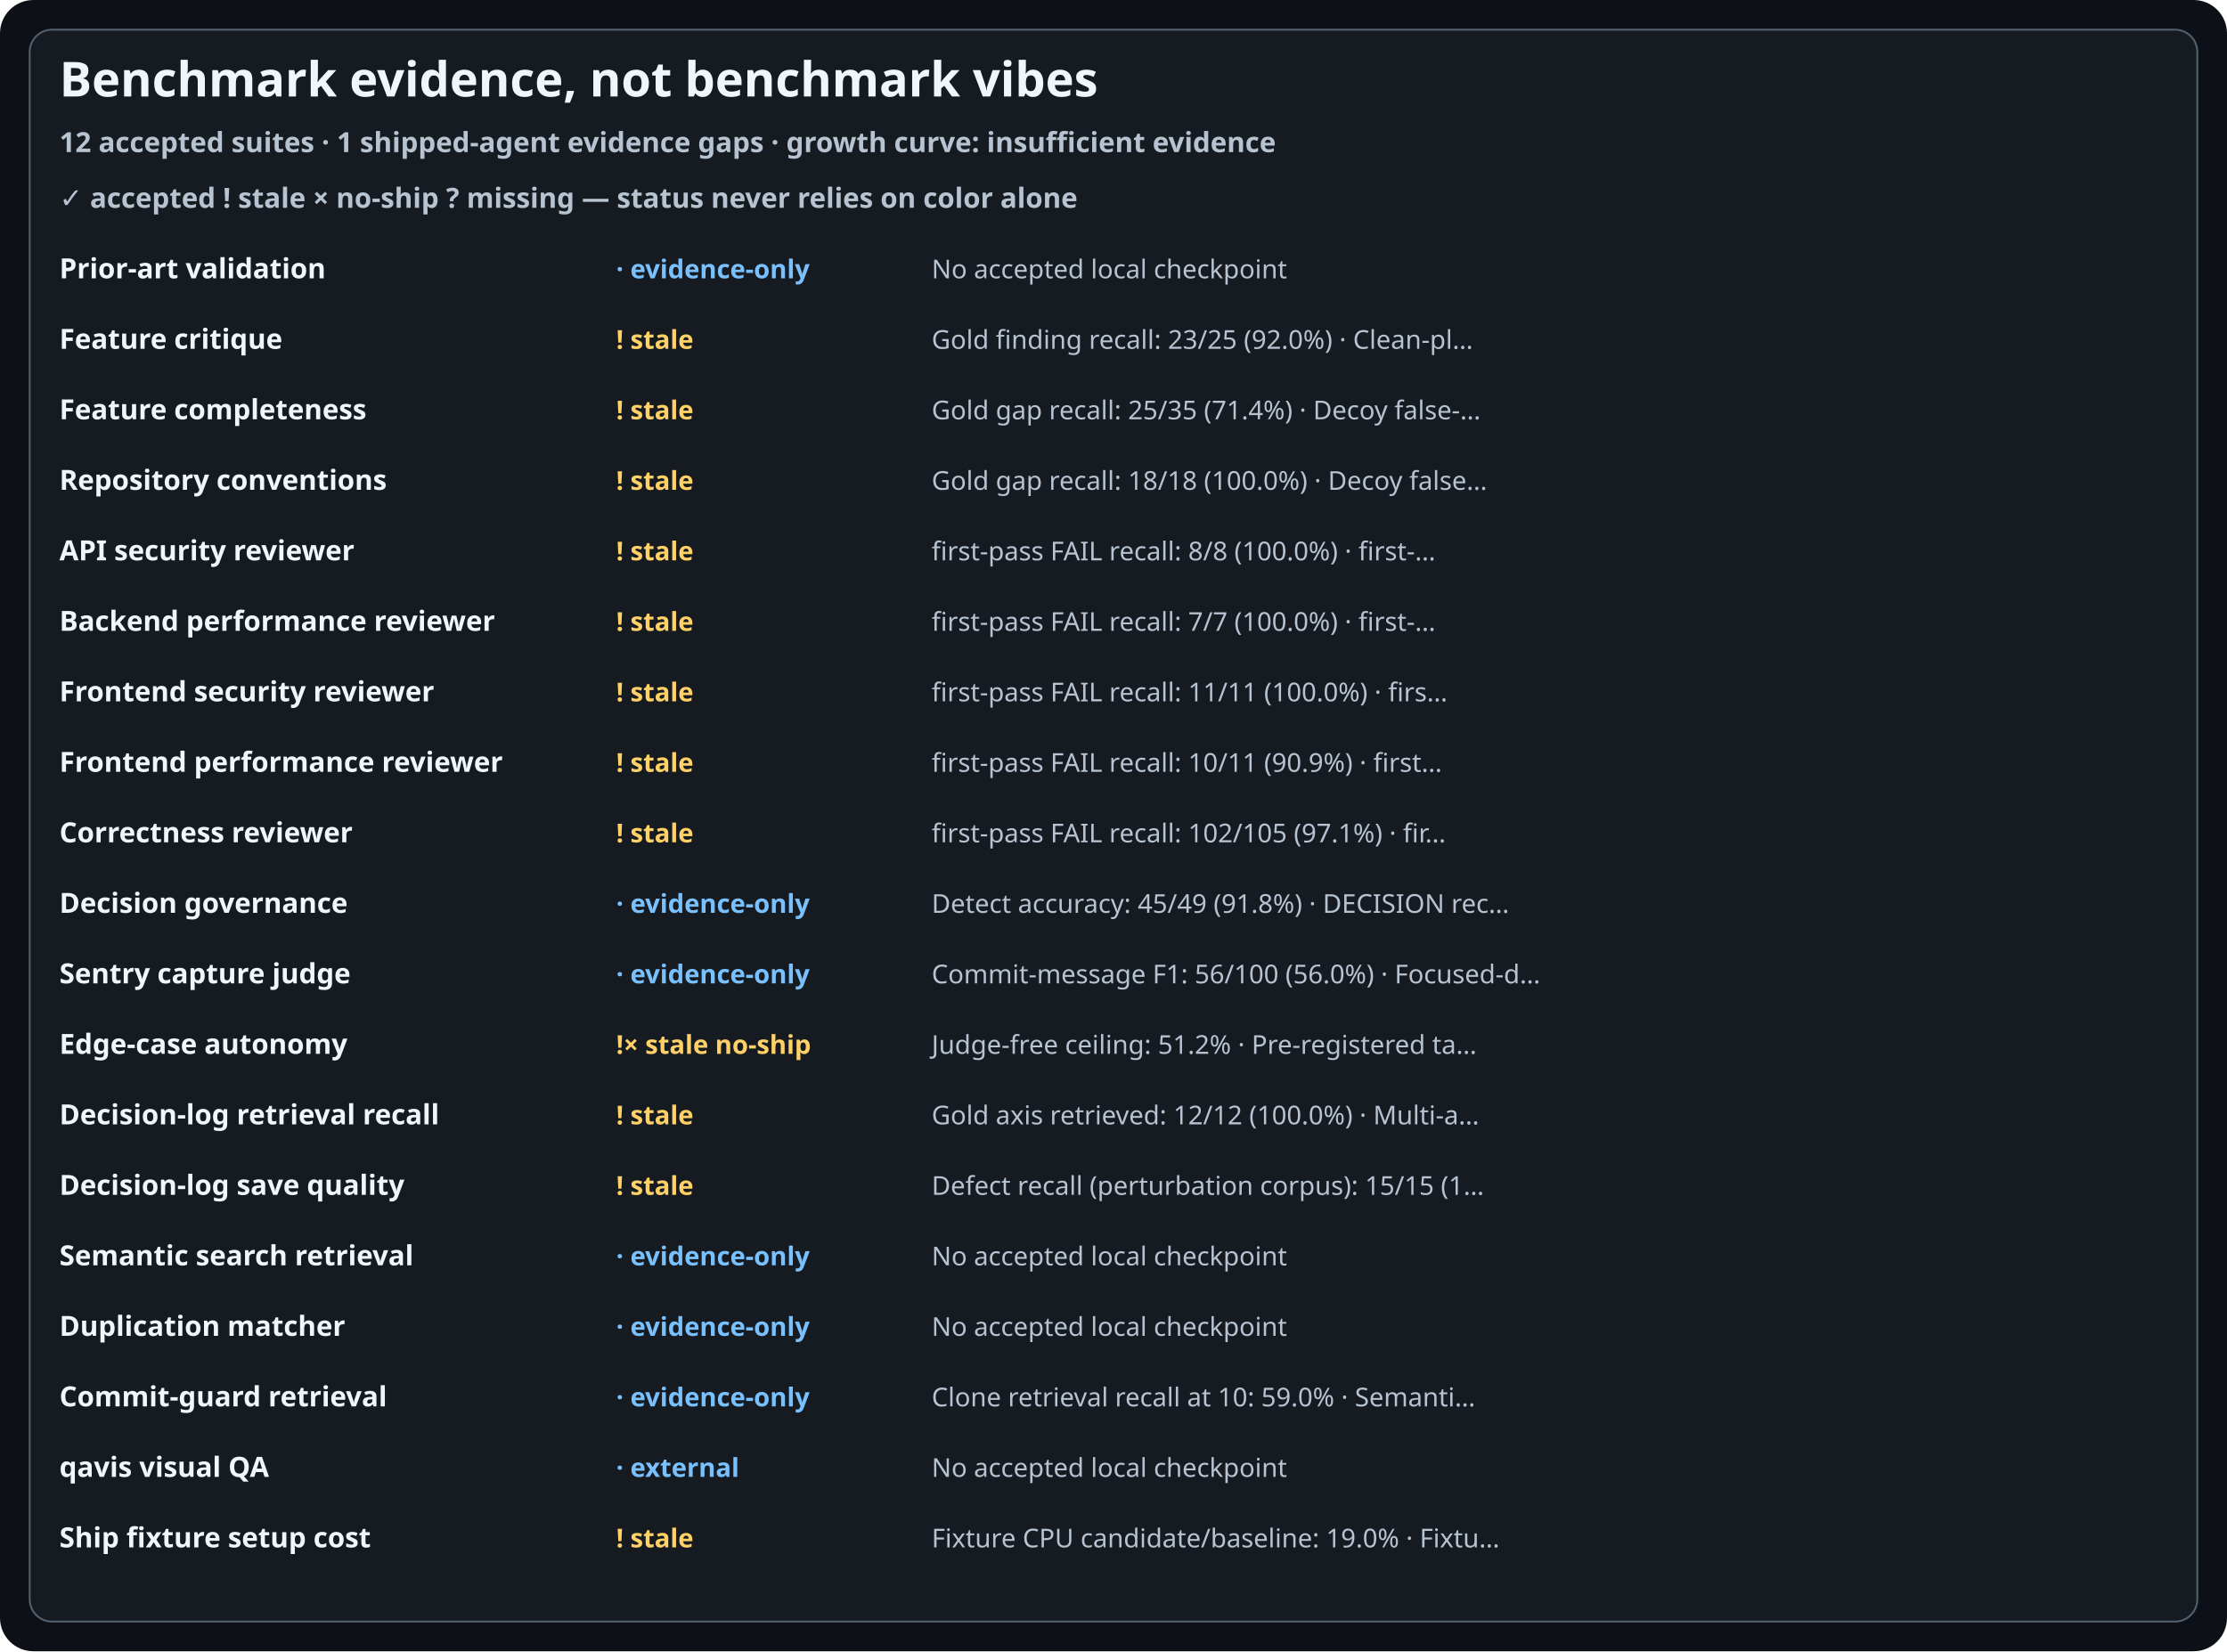
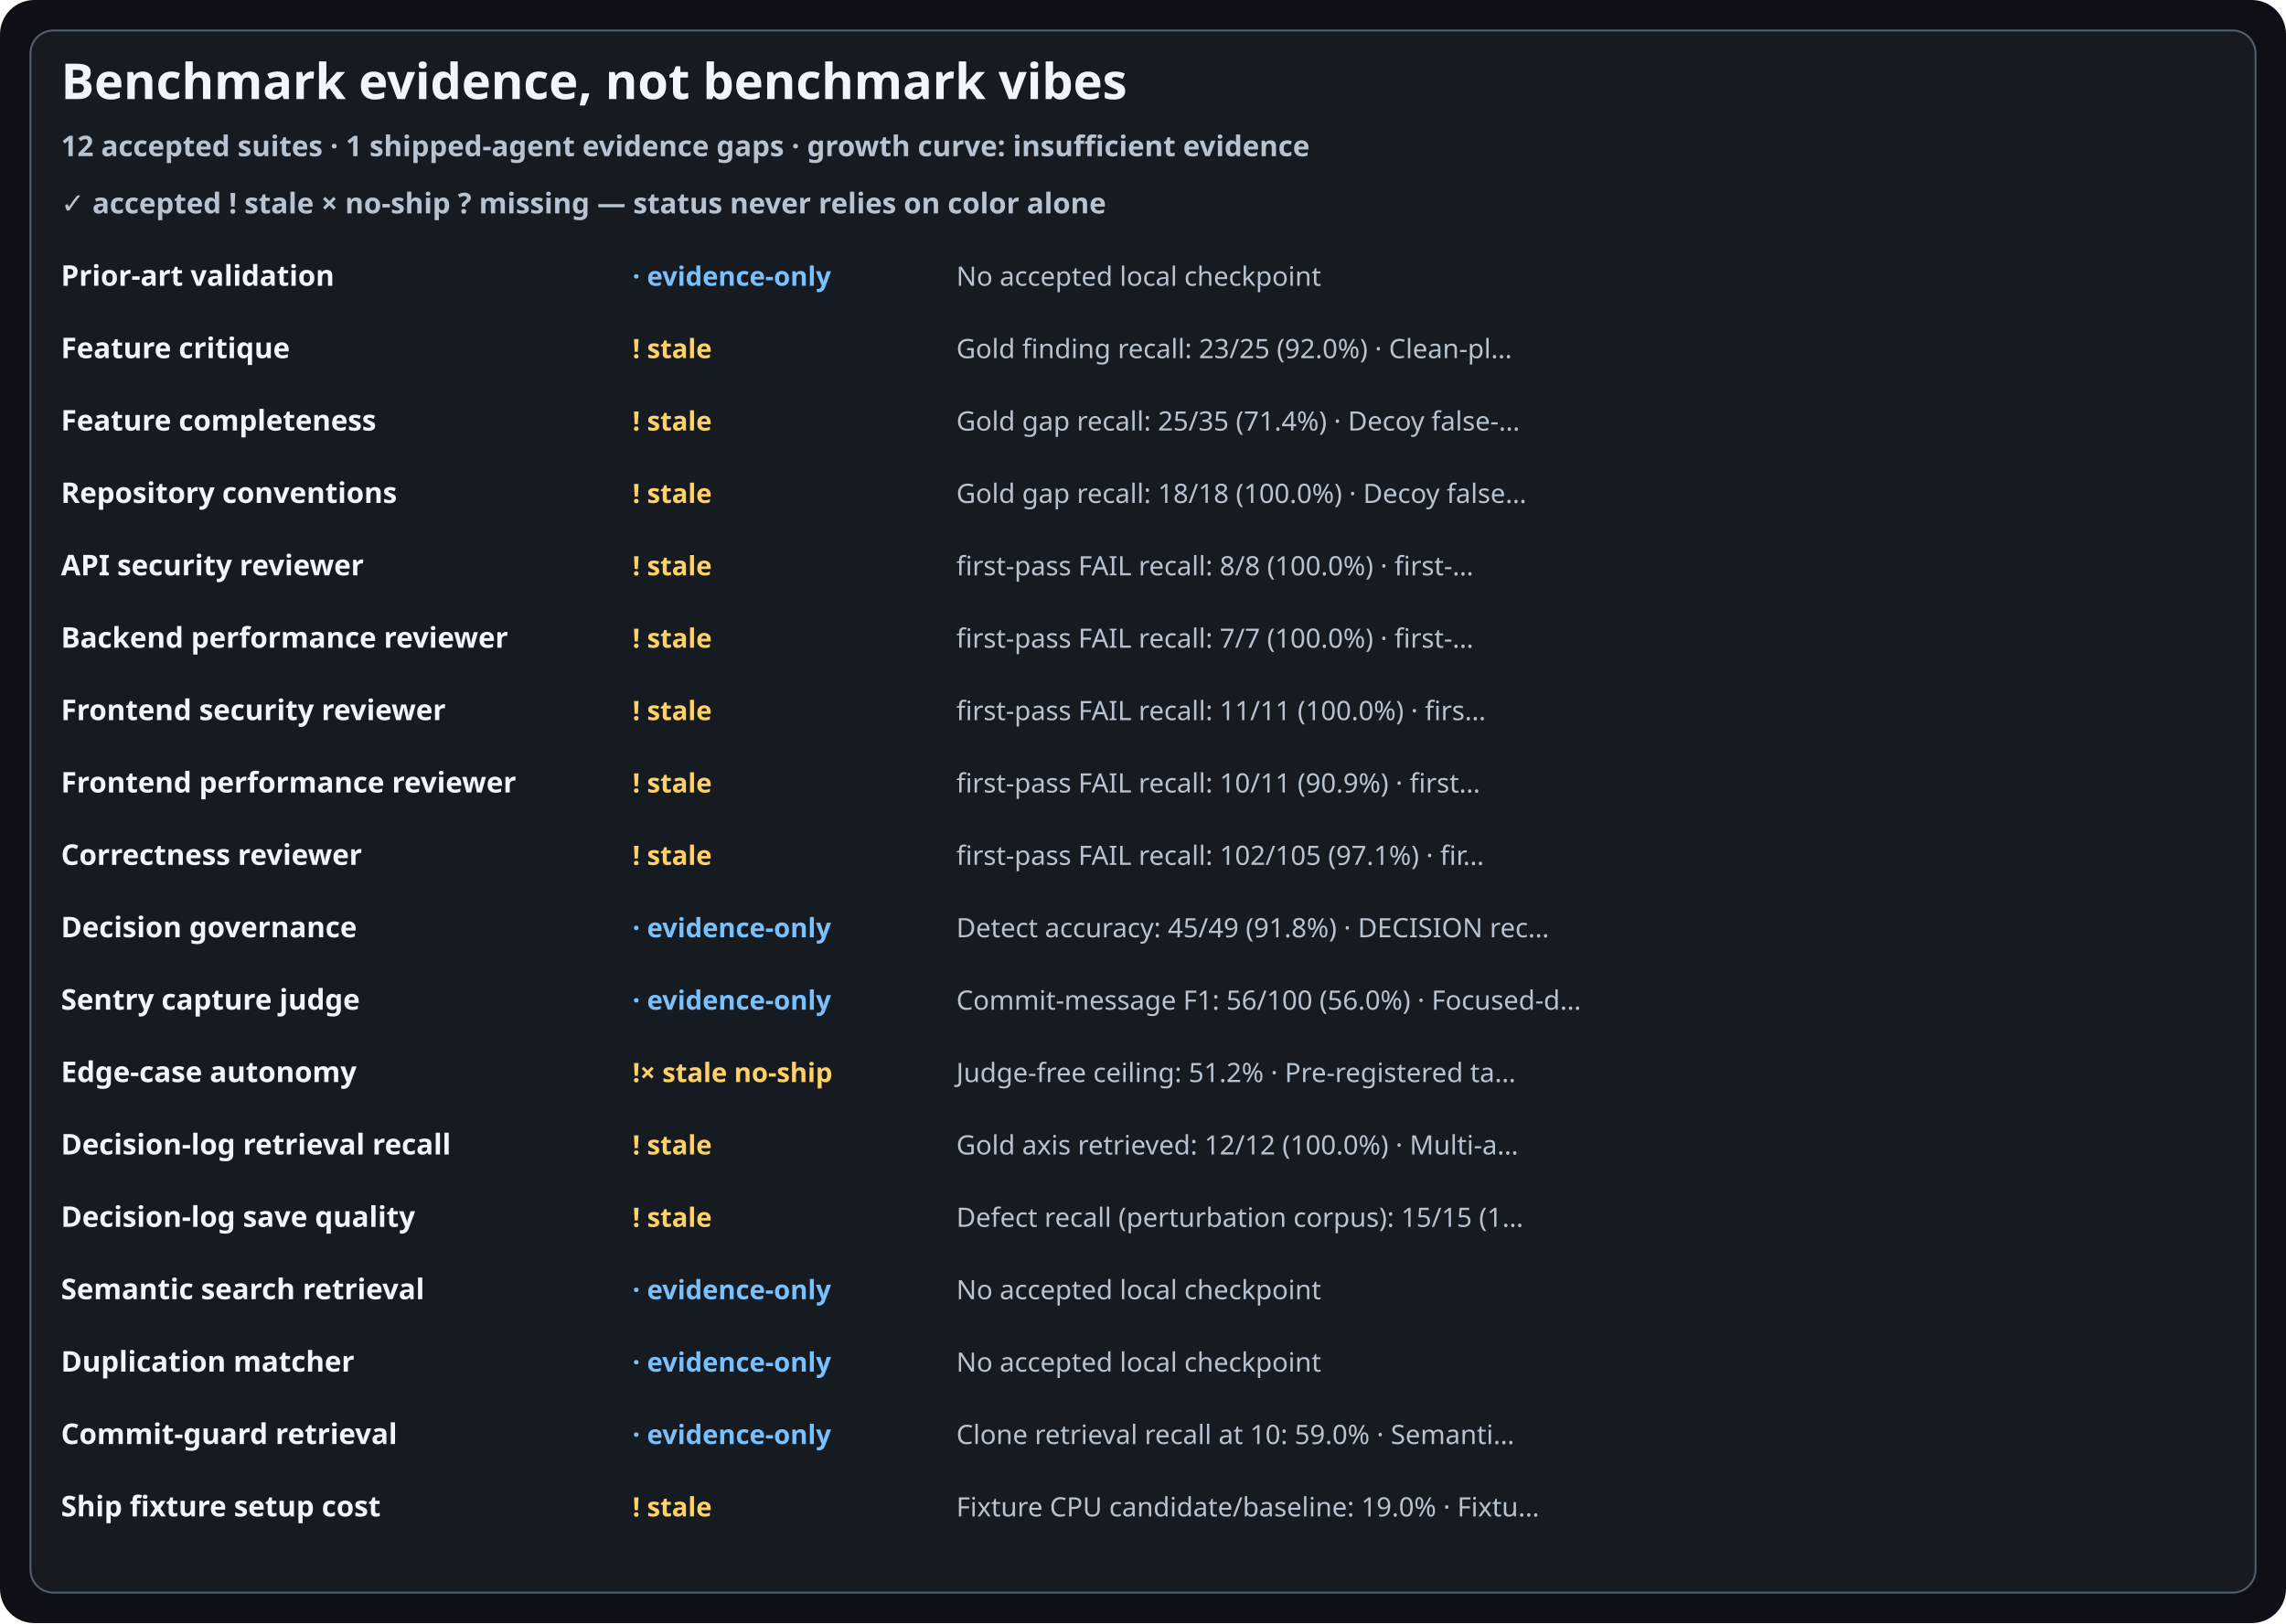
- <svg xmlns="http://www.w3.org/2000/svg" width="1200" height="890" viewBox="0 0 1200 890" role="img" aria-labelledby="title desc">
+ <svg xmlns="http://www.w3.org/2000/svg" width="1200" height="852" viewBox="0 0 1200 852" role="img" aria-labelledby="title desc">
  <style>
  .title{font:700 26px ui-sans-serif,system-ui;fill:#F0F6FC} .summary{font:600 15px ui-sans-serif,system-ui;fill:#B7C3D0}
  .suite{font:600 15px ui-sans-serif,system-ui;fill:#F0F6FC} .metric{font:14px ui-sans-serif,system-ui;fill:#B7C3D0}
  .status{font:700 14px ui-sans-serif,system-ui}.good{fill:#66D98B}.warn{fill:#FFD166}.bad{fill:#FF8B8B}.info{fill:#79C0FF}
</style>
-   <rect width="1200" height="890" rx="18" fill="#0D1117" />
-   <rect x="16" y="16" width="1168" height="858" rx="12" fill="#161B22" stroke="#52606D" />
+   <rect width="1200" height="852" rx="18" fill="#0D1117" />
+   <rect x="16" y="16" width="1168" height="820" rx="12" fill="#161B22" stroke="#52606D" />
  <text class="title" x="32" y="52">Benchmark evidence, not benchmark vibes</text>
  <text class="summary" x="32" y="82">12 accepted suites · 1 shipped-agent evidence gaps · growth curve: insufficient evidence</text>
  <text class="summary" x="32" y="112">✓ accepted   ! stale   × no-ship   ? missing — status never relies on color alone</text>
  <g transform="translate(32 150)">
    <text class="suite" y="0">Prior-art validation</text>
    <text class="status info" x="300" y="0">· evidence-only</text>
    <text class="metric" x="470" y="0">No accepted local checkpoint</text>
  </g>
  <g transform="translate(32 188)">
    <text class="suite" y="0">Feature critique</text>
    <text class="status warn" x="300" y="0">! stale</text>
    <text class="metric" x="470" y="0">Gold finding recall: 23/25 (92.0%) · Clean-pl…</text>
  </g>
  <g transform="translate(32 226)">
    <text class="suite" y="0">Feature completeness</text>
    <text class="status warn" x="300" y="0">! stale</text>
    <text class="metric" x="470" y="0">Gold gap recall: 25/35 (71.4%) · Decoy false-…</text>
  </g>
  <g transform="translate(32 264)">
    <text class="suite" y="0">Repository conventions</text>
    <text class="status warn" x="300" y="0">! stale</text>
    <text class="metric" x="470" y="0">Gold gap recall: 18/18 (100.0%) · Decoy false…</text>
  </g>
  <g transform="translate(32 302)">
    <text class="suite" y="0">API security reviewer</text>
    <text class="status warn" x="300" y="0">! stale</text>
    <text class="metric" x="470" y="0">first-pass FAIL recall: 8/8 (100.0%) · first-…</text>
  </g>
  <g transform="translate(32 340)">
    <text class="suite" y="0">Backend performance reviewer</text>
    <text class="status warn" x="300" y="0">! stale</text>
    <text class="metric" x="470" y="0">first-pass FAIL recall: 7/7 (100.0%) · first-…</text>
  </g>
  <g transform="translate(32 378)">
    <text class="suite" y="0">Frontend security reviewer</text>
    <text class="status warn" x="300" y="0">! stale</text>
    <text class="metric" x="470" y="0">first-pass FAIL recall: 11/11 (100.0%) · firs…</text>
  </g>
  <g transform="translate(32 416)">
    <text class="suite" y="0">Frontend performance reviewer</text>
    <text class="status warn" x="300" y="0">! stale</text>
    <text class="metric" x="470" y="0">first-pass FAIL recall: 10/11 (90.9%) · first…</text>
  </g>
  <g transform="translate(32 454)">
    <text class="suite" y="0">Correctness reviewer</text>
    <text class="status warn" x="300" y="0">! stale</text>
    <text class="metric" x="470" y="0">first-pass FAIL recall: 102/105 (97.1%) · fir…</text>
  </g>
  <g transform="translate(32 492)">
    <text class="suite" y="0">Decision governance</text>
    <text class="status info" x="300" y="0">· evidence-only</text>
    <text class="metric" x="470" y="0">Detect accuracy: 45/49 (91.8%) · DECISION rec…</text>
  </g>
  <g transform="translate(32 530)">
    <text class="suite" y="0">Sentry capture judge</text>
    <text class="status info" x="300" y="0">· evidence-only</text>
    <text class="metric" x="470" y="0">Commit-message F1: 56/100 (56.0%) · Focused-d…</text>
  </g>
  <g transform="translate(32 568)">
    <text class="suite" y="0">Edge-case autonomy</text>
    <text class="status warn" x="300" y="0">!× stale no-ship</text>
    <text class="metric" x="470" y="0">Judge-free ceiling: 51.2% · Pre-registered ta…</text>
  </g>
  <g transform="translate(32 606)">
    <text class="suite" y="0">Decision-log retrieval recall</text>
    <text class="status warn" x="300" y="0">! stale</text>
    <text class="metric" x="470" y="0">Gold axis retrieved: 12/12 (100.0%) · Multi-a…</text>
  </g>
  <g transform="translate(32 644)">
    <text class="suite" y="0">Decision-log save quality</text>
    <text class="status warn" x="300" y="0">! stale</text>
    <text class="metric" x="470" y="0">Defect recall (perturbation corpus): 15/15 (1…</text>
  </g>
  <g transform="translate(32 682)">
    <text class="suite" y="0">Semantic search retrieval</text>
    <text class="status info" x="300" y="0">· evidence-only</text>
    <text class="metric" x="470" y="0">No accepted local checkpoint</text>
  </g>
  <g transform="translate(32 720)">
    <text class="suite" y="0">Duplication matcher</text>
    <text class="status info" x="300" y="0">· evidence-only</text>
    <text class="metric" x="470" y="0">No accepted local checkpoint</text>
  </g>
  <g transform="translate(32 758)">
    <text class="suite" y="0">Commit-guard retrieval</text>
    <text class="status info" x="300" y="0">· evidence-only</text>
    <text class="metric" x="470" y="0">Clone retrieval recall at 10: 59.0% · Semanti…</text>
  </g>
  <g transform="translate(32 796)">
-     <text class="suite" y="0">qavis visual QA</text>
-     <text class="status info" x="300" y="0">· external</text>
-     <text class="metric" x="470" y="0">No accepted local checkpoint</text>
-   </g>
-   <g transform="translate(32 834)">
    <text class="suite" y="0">Ship fixture setup cost</text>
    <text class="status warn" x="300" y="0">! stale</text>
    <text class="metric" x="470" y="0">Fixture CPU candidate/baseline: 19.0% · Fixtu…</text>
  </g>
</svg>
